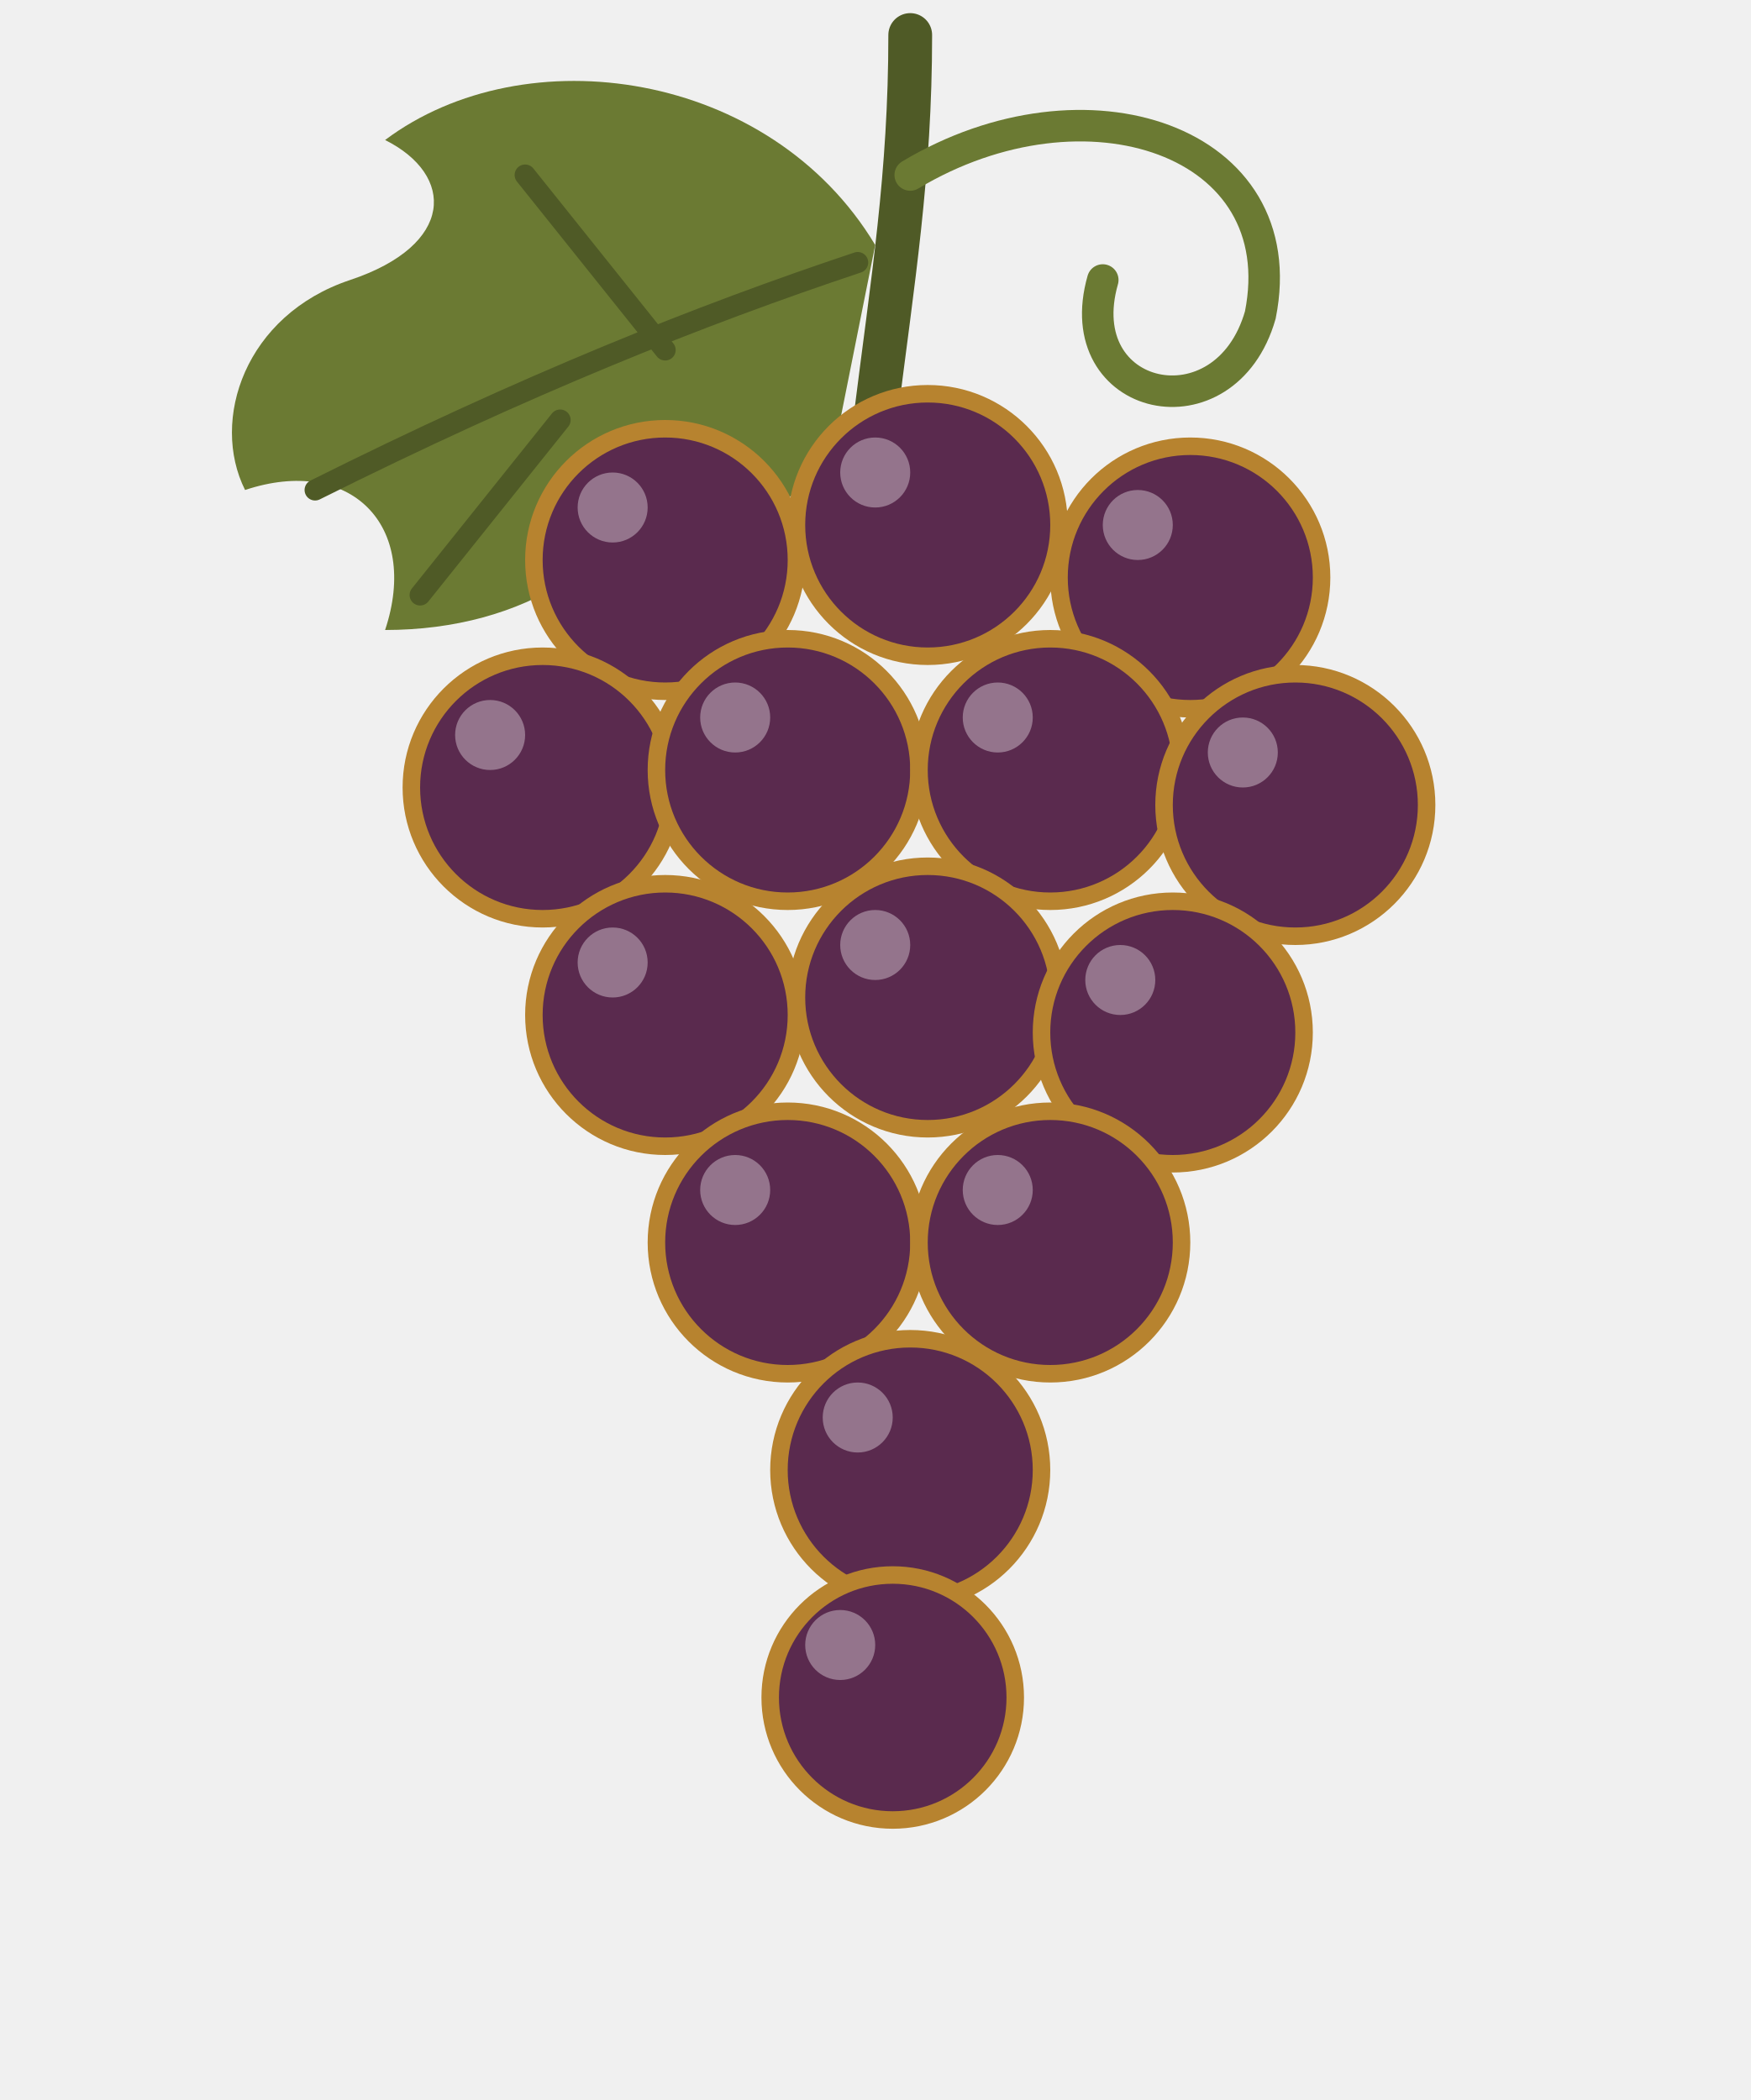
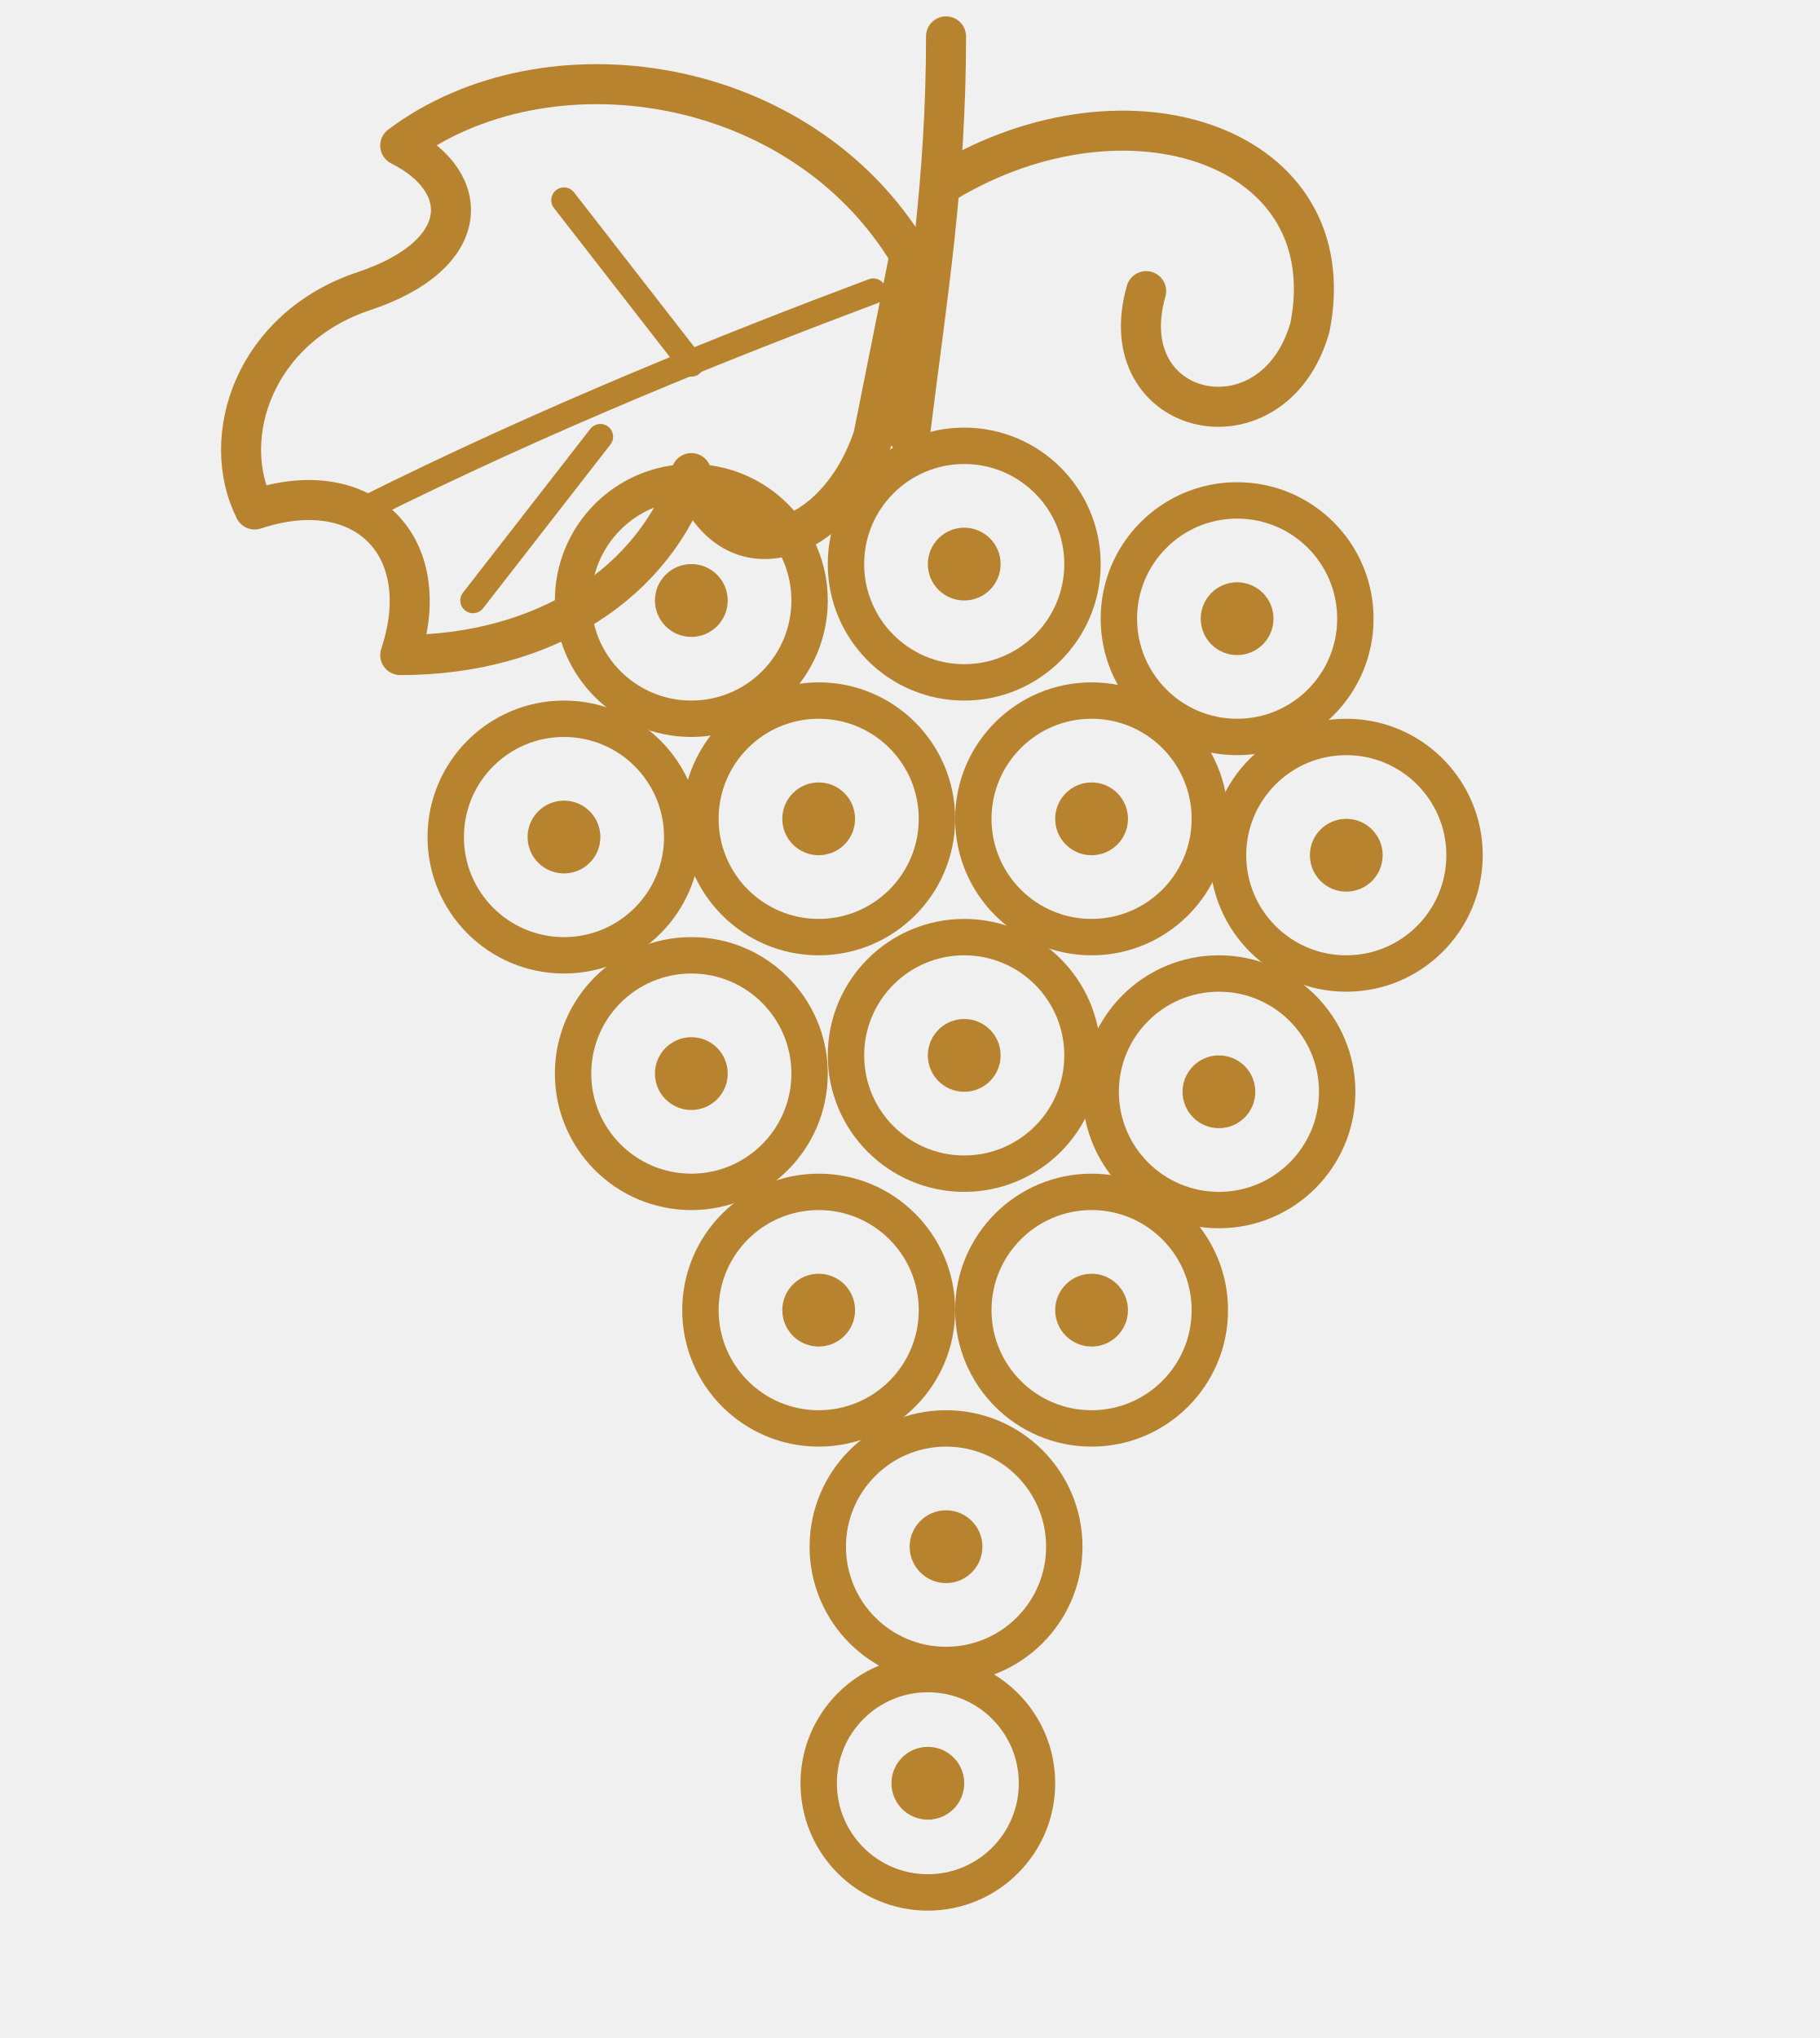
- <svg xmlns="http://www.w3.org/2000/svg" viewBox="0 0 100 120">
-   <path d="M52 2C52 10 51 16 50 24" fill="none" stroke="#4F5A26" stroke-width="2.5" stroke-linecap="round" />
-   <path d="M52 10C62 4 74 8 72 18C70 25 61 23 63 16" fill="none" stroke="#6B7A33" stroke-width="1.8" stroke-linecap="round" />
-   <path d="M50 14C44 4 30 2 22 8C26 10 26 14 20 16C14 18 12 24 14 28C20 26 24 30 22 36C30 36 36 32 38 26C40 32 46 30 48 24Z" fill="#6B7A33" />
-   <path d="M49 15C40 18 30 22 18 28M38 20L30 10M32 24L24 34" fill="none" stroke="#4F5A26" stroke-width="1.2" stroke-linecap="round" />
-   <g fill="#5A2A4E" stroke="#B7832F" stroke-width="1">
-     <circle cx="38" cy="32" r="7.5" />
-     <circle cx="53" cy="30" r="7.5" />
-     <circle cx="68" cy="33" r="7.5" />
-     <circle cx="31" cy="45" r="7.5" />
-     <circle cx="45" cy="44" r="7.5" />
-     <circle cx="60" cy="44" r="7.5" />
-     <circle cx="74" cy="46" r="7.5" />
-     <circle cx="38" cy="58" r="7.5" />
-     <circle cx="53" cy="57" r="7.5" />
-     <circle cx="67" cy="59" r="7.5" />
-     <circle cx="45" cy="71" r="7.5" />
-     <circle cx="60" cy="71" r="7.5" />
-     <circle cx="40" cy="84" r="7.5" opacity="0" />
-     <circle cx="52" cy="84" r="7.5" />
-     <circle cx="51" cy="97" r="7" />
+ <svg xmlns="http://www.w3.org/2000/svg" viewBox="0 0 100 112">
+   <g fill="none" stroke="#B7832F" stroke-width="2.2" stroke-linecap="round" stroke-linejoin="round">
+     <path d="M52 2C52 10 51 16 50 24" />
+     <path d="M52 10C62 4 74 8 72 18C70 25 61 23 63 16" />
+     <path d="M50 14C44 4 30 2 22 8C26 10 26 14 20 16C14 18 12 24 14 28C20 26 24 30 22 36C30 36 36 32 38 26C40 32 46 30 48 24Z" />
+     <path d="M48 16C40 19 30 23 20 28M38 20L31 11M33 24L26 33" stroke-width="1.4" />
  </g>
-   <g fill="#fff" opacity=".35">
-     <circle cx="35" cy="29" r="2" />
-     <circle cx="50" cy="27" r="2" />
-     <circle cx="65" cy="30" r="2" />
-     <circle cx="28" cy="42" r="2" />
-     <circle cx="42" cy="41" r="2" />
-     <circle cx="57" cy="41" r="2" />
-     <circle cx="71" cy="43" r="2" />
-     <circle cx="35" cy="55" r="2" />
-     <circle cx="50" cy="54" r="2" />
-     <circle cx="64" cy="56" r="2" />
-     <circle cx="42" cy="68" r="2" />
-     <circle cx="57" cy="68" r="2" />
-     <circle cx="49" cy="81" r="2" />
-     <circle cx="48" cy="94" r="2" />
+   <g fill="none" stroke="#B7832F" stroke-width="2">
+     <circle cx="38" cy="33" r="6.5" />
+     <circle cx="53" cy="31" r="6.5" />
+     <circle cx="68" cy="34" r="6.5" />
+     <circle cx="31" cy="46" r="6.5" />
+     <circle cx="45" cy="45" r="6.5" />
+     <circle cx="60" cy="45" r="6.5" />
+     <circle cx="74" cy="47" r="6.5" />
+     <circle cx="38" cy="59" r="6.5" />
+     <circle cx="53" cy="58" r="6.5" />
+     <circle cx="67" cy="60" r="6.5" />
+     <circle cx="45" cy="72" r="6.5" />
+     <circle cx="60" cy="72" r="6.5" />
+     <circle cx="52" cy="85" r="6.5" />
+     <circle cx="51" cy="98" r="6" />
+   </g>
+   <g fill="#B7832F">
+     <circle cx="38" cy="33" r="2" />
+     <circle cx="53" cy="31" r="2" />
+     <circle cx="68" cy="34" r="2" />
+     <circle cx="31" cy="46" r="2" />
+     <circle cx="45" cy="45" r="2" />
+     <circle cx="60" cy="45" r="2" />
+     <circle cx="74" cy="47" r="2" />
+     <circle cx="38" cy="59" r="2" />
+     <circle cx="53" cy="58" r="2" />
+     <circle cx="67" cy="60" r="2" />
+     <circle cx="45" cy="72" r="2" />
+     <circle cx="60" cy="72" r="2" />
+     <circle cx="52" cy="85" r="2" />
+     <circle cx="51" cy="98" r="2" />
  </g>
</svg>
